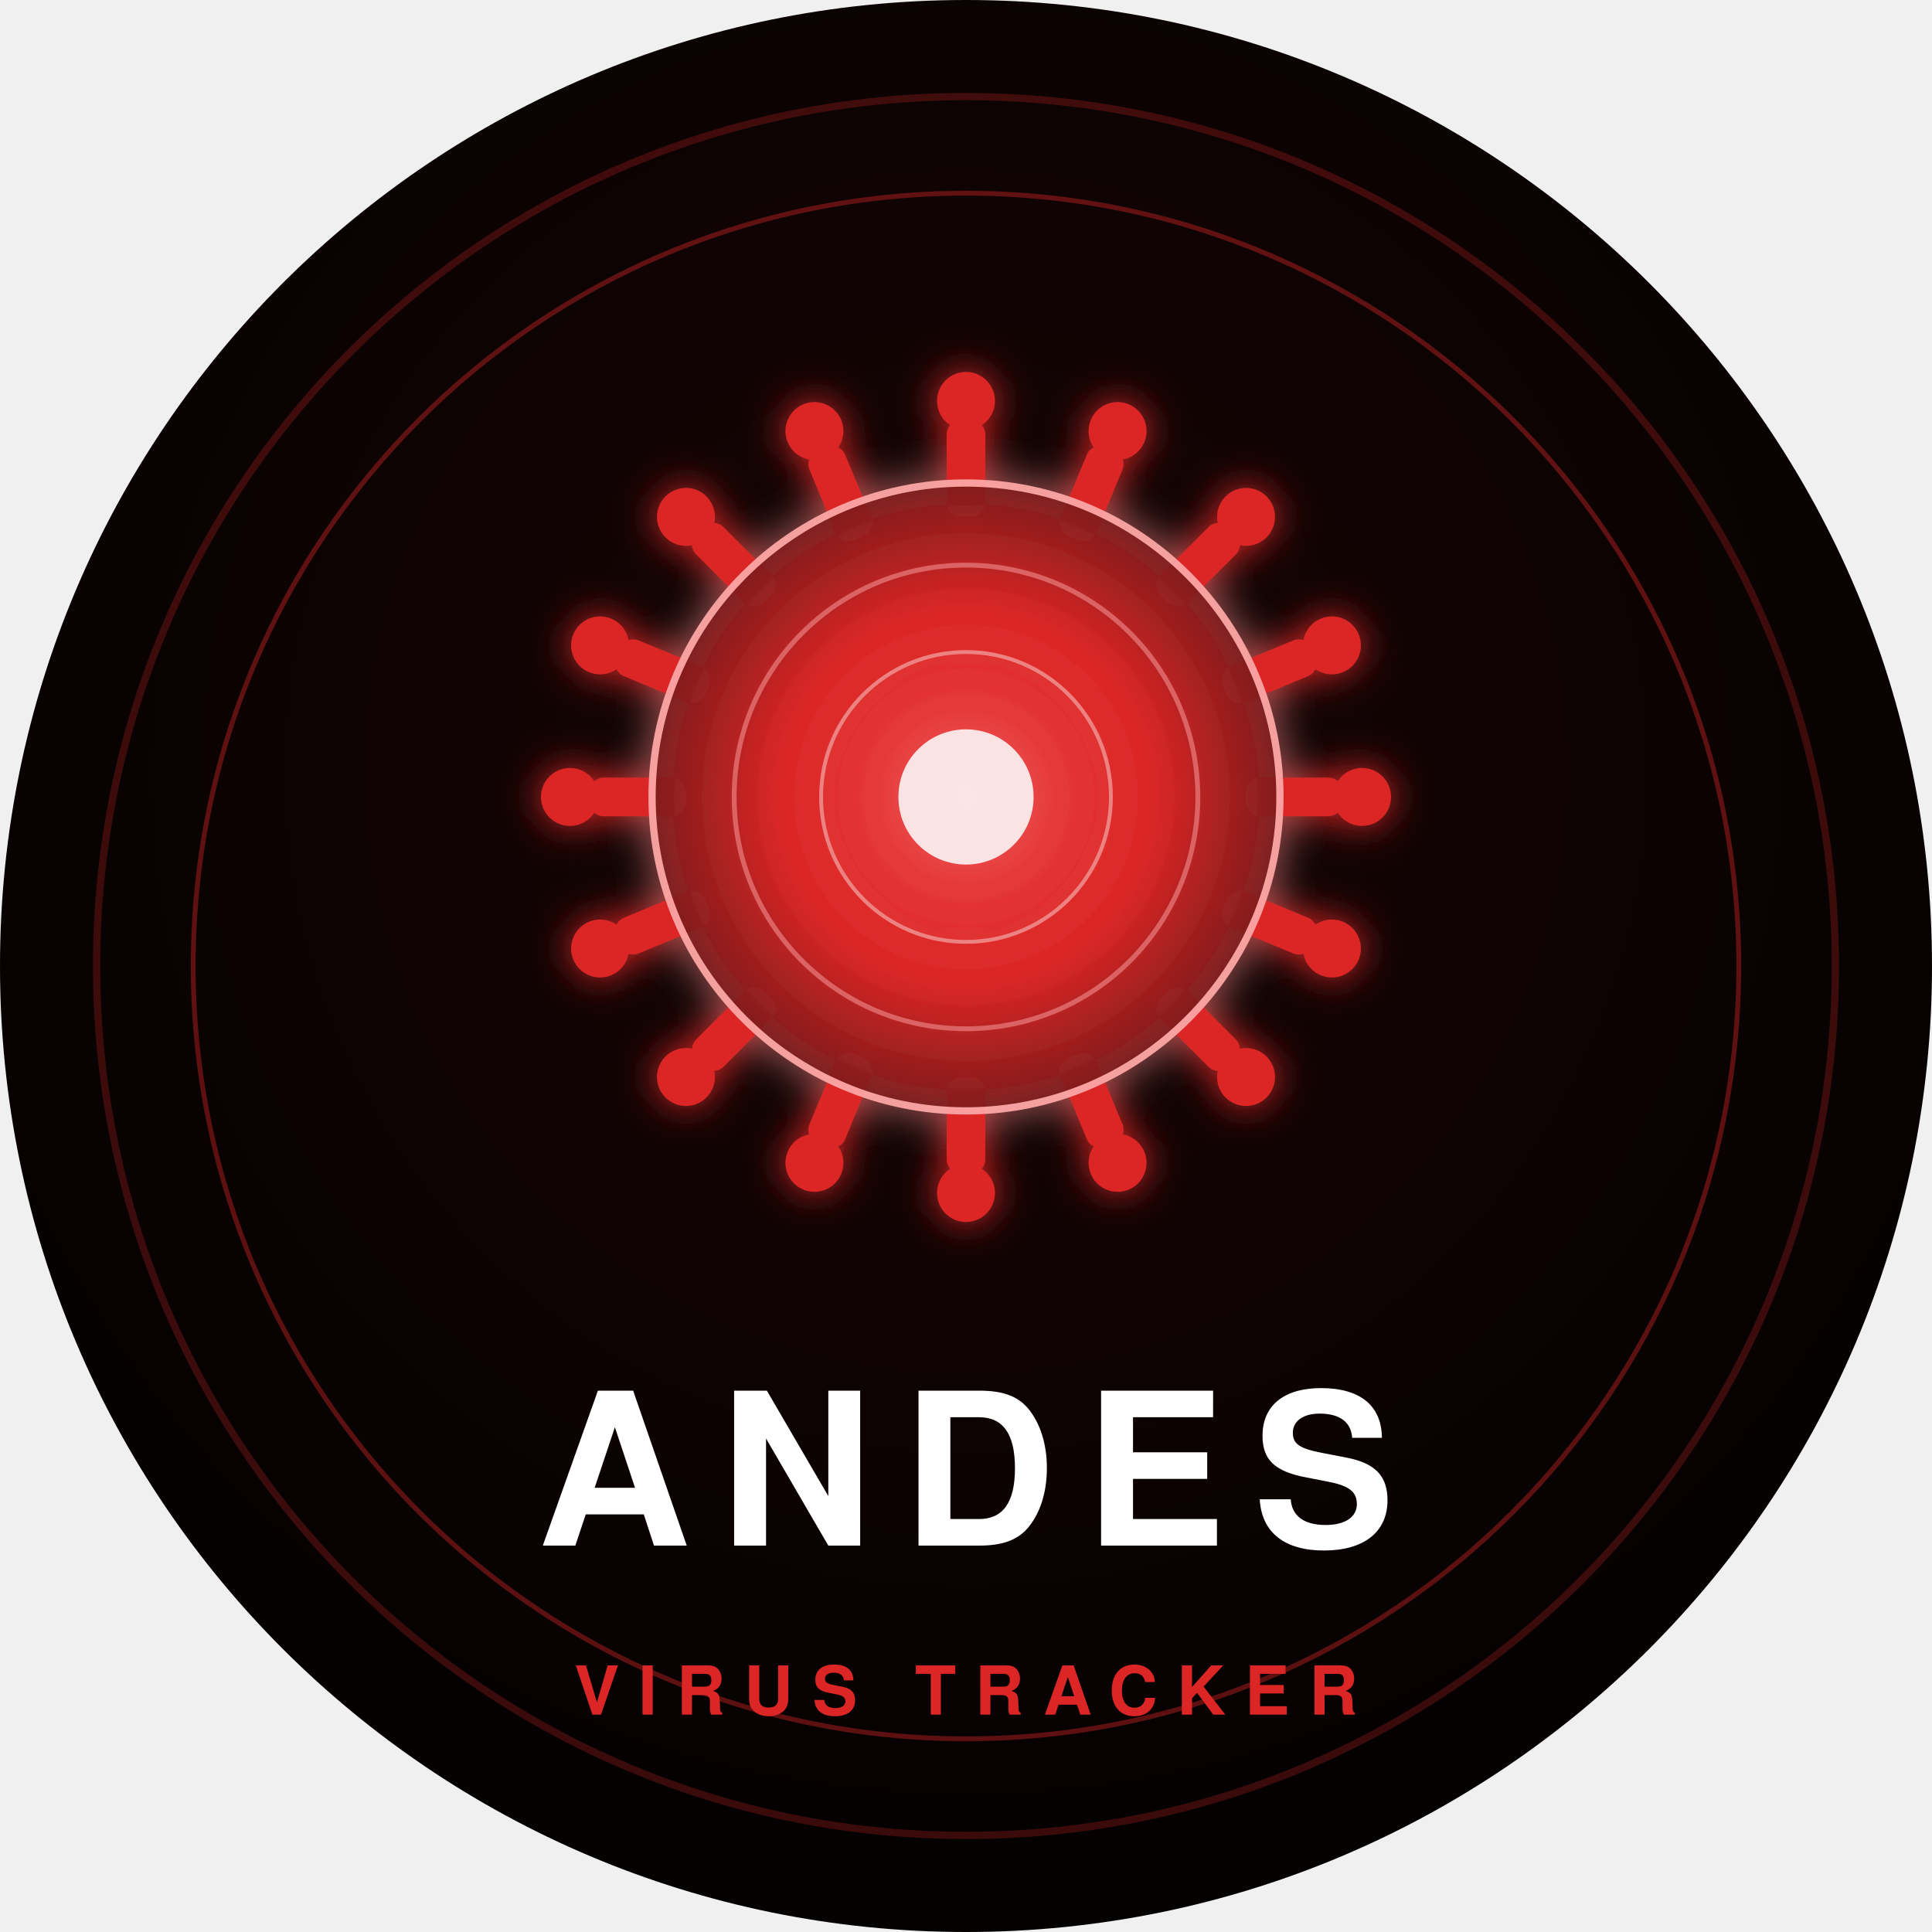
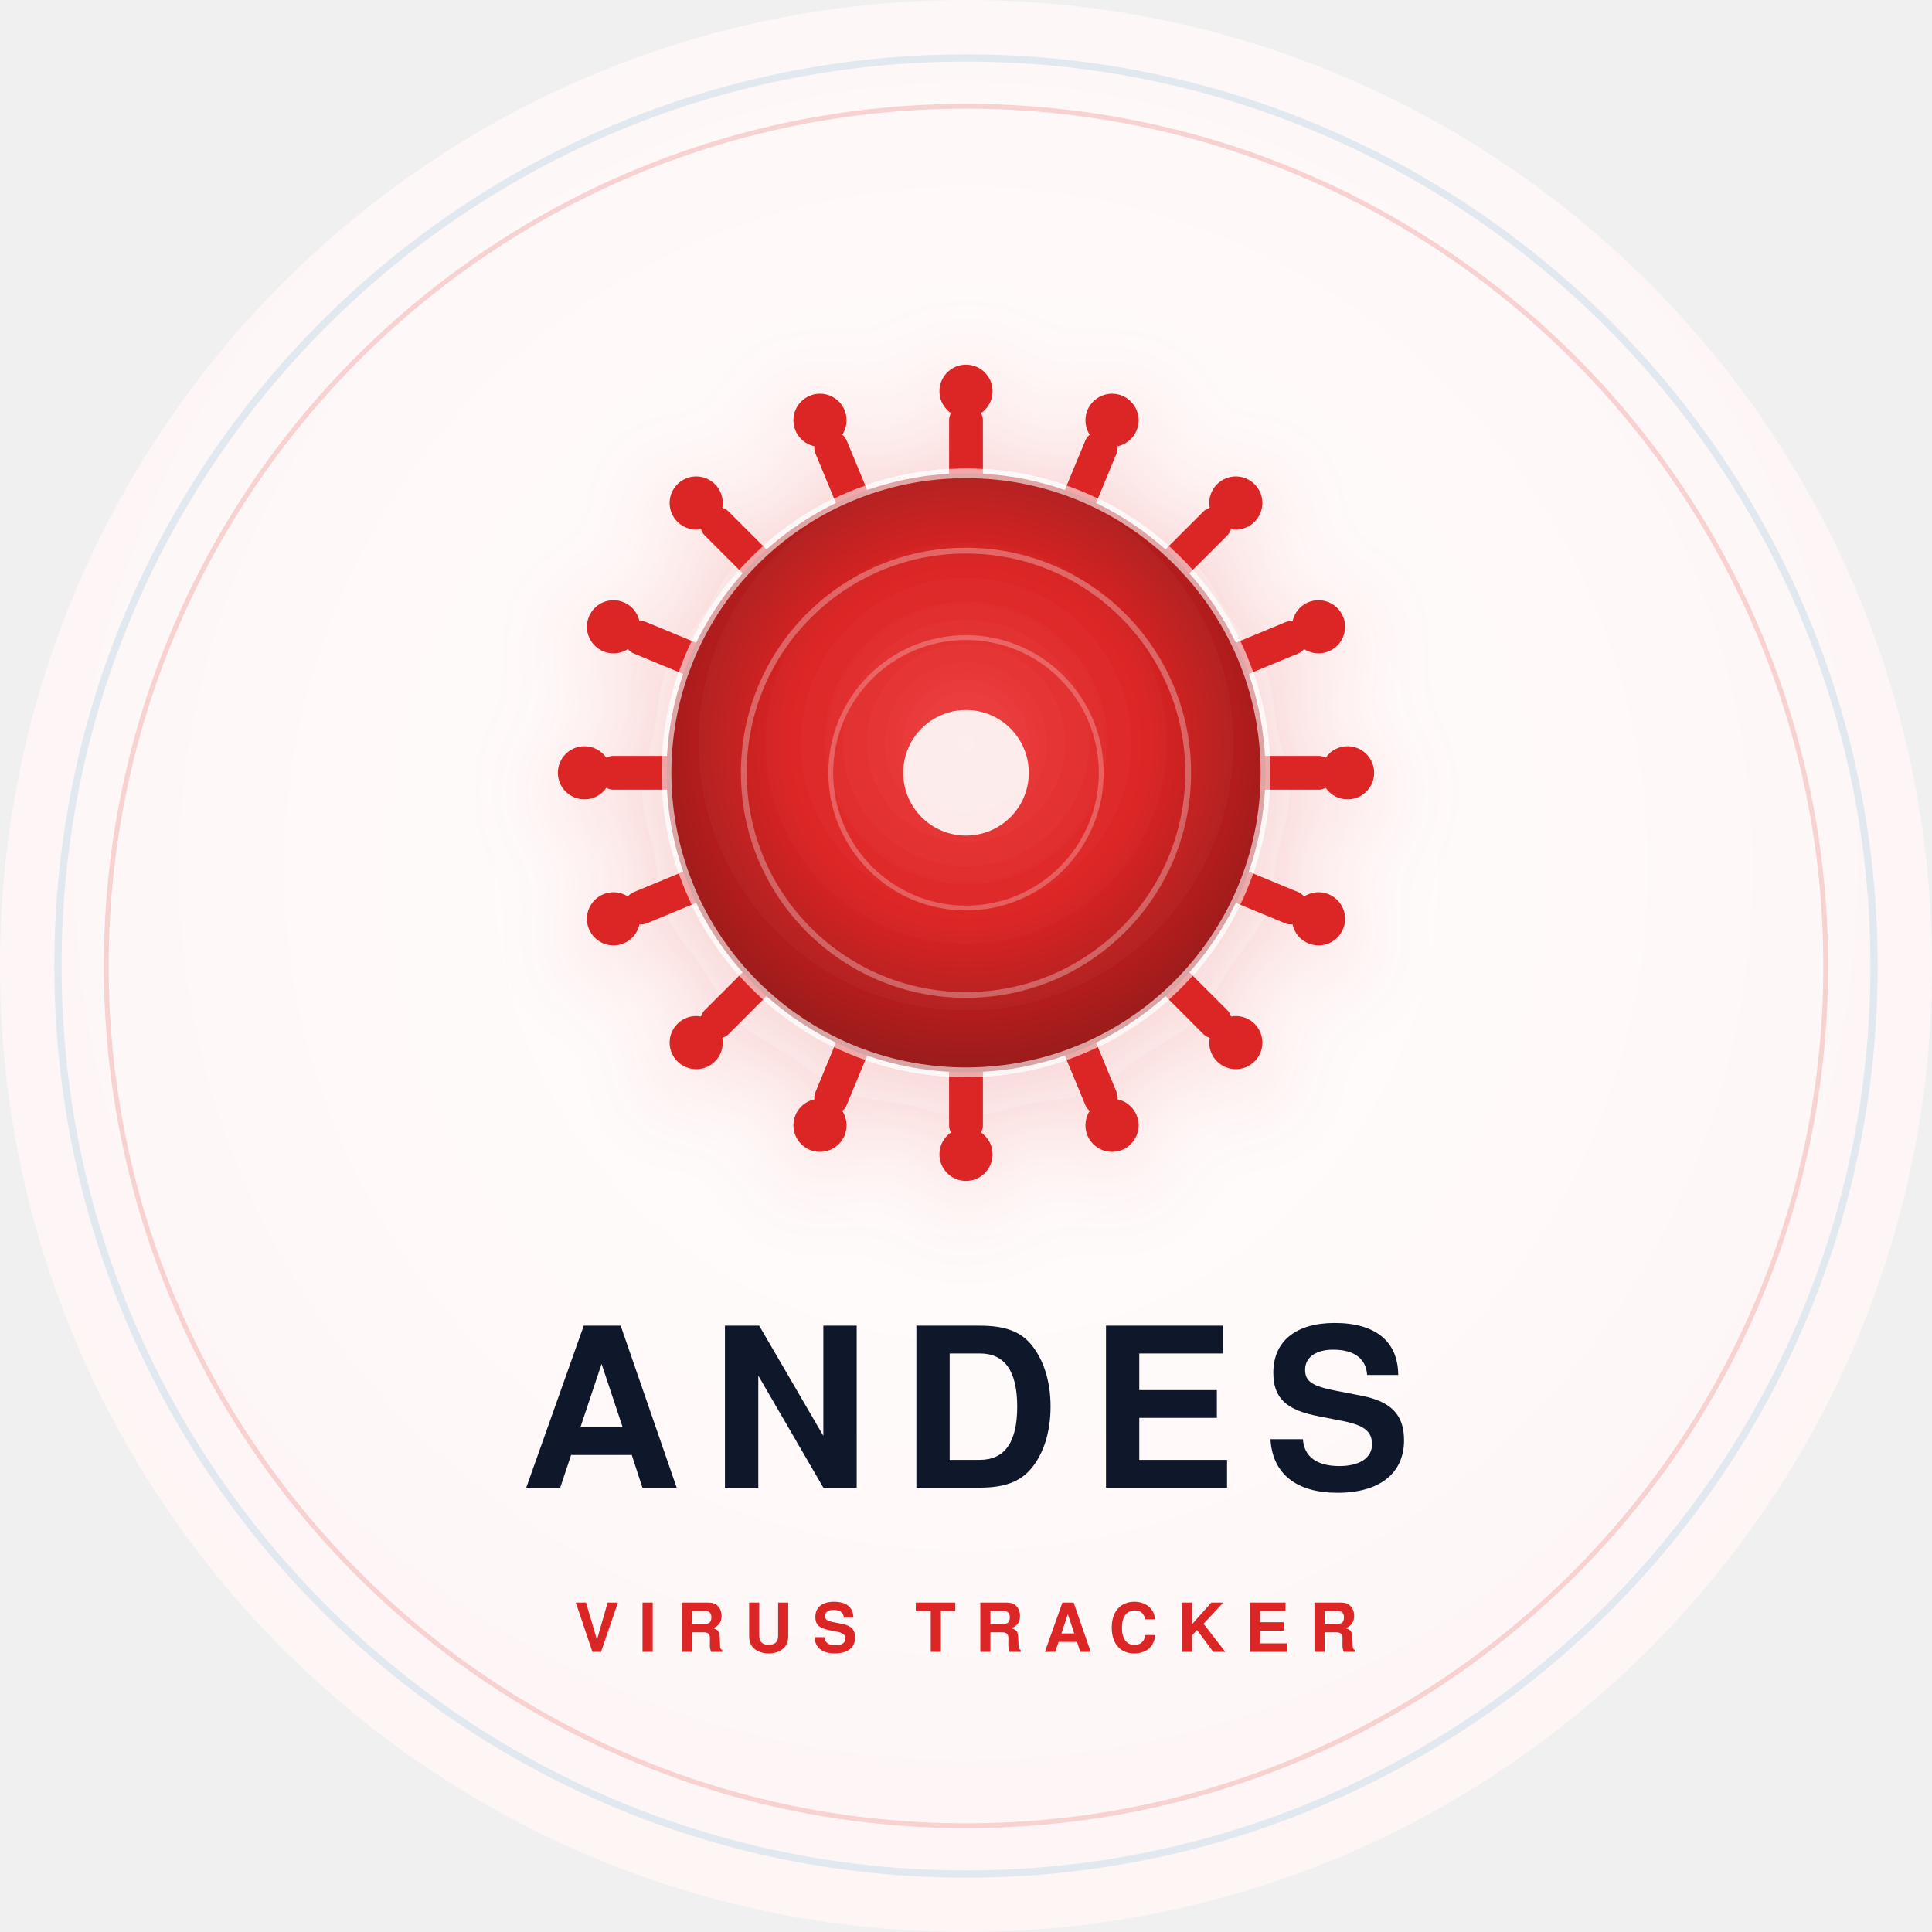
<svg xmlns="http://www.w3.org/2000/svg" viewBox="0 0 400 400" width="400" height="400">
  <defs>
-     <radialGradient id="bg" cx="50%" cy="40%" r="70%">
-       <stop offset="0%" stop-color="#1a0505" />
-       <stop offset="100%" stop-color="#000000" />
+     <radialGradient id="bgLight" cx="50%" cy="45%" r="70%">
+       <stop offset="0%" stop-color="#ffffff" />
+       <stop offset="100%" stop-color="#FEF2F2" />
    </radialGradient>
-     <radialGradient id="virusCore" cx="50%" cy="50%" r="50%">
+     <radialGradient id="virusCore" cx="50%" cy="45%" r="55%">
      <stop offset="0%" stop-color="#ef4444" />
-       <stop offset="60%" stop-color="#dc2626" />
-       <stop offset="100%" stop-color="#7f1d1d" />
+       <stop offset="55%" stop-color="#dc2626" />
+       <stop offset="100%" stop-color="#991b1b" />
    </radialGradient>
-     <filter id="glow" x="-50%" y="-50%" width="200%" height="200%">
-       <feGaussianBlur stdDeviation="4" result="blur" />
-       <feMerge>
-         <feMergeNode in="blur" />
-         <feMergeNode in="SourceGraphic" />
-       </feMerge>
+     <filter id="shadow" x="-30%" y="-30%" width="160%" height="160%">
+       <feDropShadow dx="0" dy="4" stdDeviation="10" flood-color="rgba(220,38,38,0.22)" />
+     </filter>
+     <filter id="softShadow" x="-20%" y="-20%" width="140%" height="140%">
+       <feDropShadow dx="0" dy="2" stdDeviation="5" flood-color="rgba(15,23,42,0.12)" />
    </filter>
  </defs>
-   <circle cx="200" cy="200" r="200" fill="url(#bg)" />
-   <circle cx="200" cy="200" r="180" fill="none" stroke="#dc2626" stroke-width="1.5" opacity="0.25" />
-   <circle cx="200" cy="200" r="160" fill="none" stroke="#dc2626" stroke-width="1" opacity="0.4" />
-   <g transform="translate(200, 165)" filter="url(#glow)">
+   <circle cx="200" cy="200" r="200" fill="url(#bgLight)" />
+   <circle cx="200" cy="200" r="188" fill="none" stroke="#E2E8F0" stroke-width="1.5" />
+   <circle cx="200" cy="200" r="178" fill="none" stroke="#dc2626" stroke-width="1" opacity="0.18" />
+   <g transform="translate(200, 160)" filter="url(#shadow)">
    <g fill="#dc2626">
      <g transform="rotate(0)">
-         <rect x="-4" y="-78" width="8" height="20" rx="3" />
-         <circle cx="0" cy="-82" r="6" />
+         <rect x="-3.5" y="-76" width="7" height="18" rx="3" />
+         <circle cx="0" cy="-79" r="5.5" />
      </g>
      <g transform="rotate(22.5)">
-         <rect x="-4" y="-78" width="8" height="20" rx="3" />
-         <circle cx="0" cy="-82" r="6" />
+         <rect x="-3.5" y="-76" width="7" height="18" rx="3" />
+         <circle cx="0" cy="-79" r="5.5" />
      </g>
      <g transform="rotate(45)">
-         <rect x="-4" y="-78" width="8" height="20" rx="3" />
-         <circle cx="0" cy="-82" r="6" />
+         <rect x="-3.5" y="-76" width="7" height="18" rx="3" />
+         <circle cx="0" cy="-79" r="5.5" />
      </g>
      <g transform="rotate(67.5)">
-         <rect x="-4" y="-78" width="8" height="20" rx="3" />
-         <circle cx="0" cy="-82" r="6" />
+         <rect x="-3.5" y="-76" width="7" height="18" rx="3" />
+         <circle cx="0" cy="-79" r="5.5" />
      </g>
      <g transform="rotate(90)">
-         <rect x="-4" y="-78" width="8" height="20" rx="3" />
-         <circle cx="0" cy="-82" r="6" />
+         <rect x="-3.5" y="-76" width="7" height="18" rx="3" />
+         <circle cx="0" cy="-79" r="5.5" />
      </g>
      <g transform="rotate(112.5)">
-         <rect x="-4" y="-78" width="8" height="20" rx="3" />
-         <circle cx="0" cy="-82" r="6" />
+         <rect x="-3.5" y="-76" width="7" height="18" rx="3" />
+         <circle cx="0" cy="-79" r="5.5" />
      </g>
      <g transform="rotate(135)">
-         <rect x="-4" y="-78" width="8" height="20" rx="3" />
-         <circle cx="0" cy="-82" r="6" />
+         <rect x="-3.5" y="-76" width="7" height="18" rx="3" />
+         <circle cx="0" cy="-79" r="5.5" />
      </g>
      <g transform="rotate(157.5)">
-         <rect x="-4" y="-78" width="8" height="20" rx="3" />
-         <circle cx="0" cy="-82" r="6" />
+         <rect x="-3.5" y="-76" width="7" height="18" rx="3" />
+         <circle cx="0" cy="-79" r="5.5" />
      </g>
      <g transform="rotate(180)">
-         <rect x="-4" y="-78" width="8" height="20" rx="3" />
-         <circle cx="0" cy="-82" r="6" />
+         <rect x="-3.5" y="-76" width="7" height="18" rx="3" />
+         <circle cx="0" cy="-79" r="5.5" />
      </g>
      <g transform="rotate(202.5)">
-         <rect x="-4" y="-78" width="8" height="20" rx="3" />
-         <circle cx="0" cy="-82" r="6" />
+         <rect x="-3.5" y="-76" width="7" height="18" rx="3" />
+         <circle cx="0" cy="-79" r="5.5" />
      </g>
      <g transform="rotate(225)">
-         <rect x="-4" y="-78" width="8" height="20" rx="3" />
-         <circle cx="0" cy="-82" r="6" />
+         <rect x="-3.5" y="-76" width="7" height="18" rx="3" />
+         <circle cx="0" cy="-79" r="5.5" />
      </g>
      <g transform="rotate(247.5)">
-         <rect x="-4" y="-78" width="8" height="20" rx="3" />
-         <circle cx="0" cy="-82" r="6" />
+         <rect x="-3.5" y="-76" width="7" height="18" rx="3" />
+         <circle cx="0" cy="-79" r="5.5" />
      </g>
      <g transform="rotate(270)">
-         <rect x="-4" y="-78" width="8" height="20" rx="3" />
-         <circle cx="0" cy="-82" r="6" />
+         <rect x="-3.5" y="-76" width="7" height="18" rx="3" />
+         <circle cx="0" cy="-79" r="5.5" />
      </g>
      <g transform="rotate(292.5)">
-         <rect x="-4" y="-78" width="8" height="20" rx="3" />
-         <circle cx="0" cy="-82" r="6" />
+         <rect x="-3.5" y="-76" width="7" height="18" rx="3" />
+         <circle cx="0" cy="-79" r="5.5" />
      </g>
      <g transform="rotate(315)">
-         <rect x="-4" y="-78" width="8" height="20" rx="3" />
-         <circle cx="0" cy="-82" r="6" />
+         <rect x="-3.5" y="-76" width="7" height="18" rx="3" />
+         <circle cx="0" cy="-79" r="5.5" />
      </g>
      <g transform="rotate(337.5)">
-         <rect x="-4" y="-78" width="8" height="20" rx="3" />
-         <circle cx="0" cy="-82" r="6" />
+         <rect x="-3.5" y="-76" width="7" height="18" rx="3" />
+         <circle cx="0" cy="-79" r="5.5" />
      </g>
    </g>
-     <circle r="65" fill="url(#virusCore)" stroke="#fca5a5" stroke-width="1.5" opacity="0.95" />
-     <circle r="48" fill="none" stroke="#fca5a5" stroke-width="1" opacity="0.5" />
-     <circle r="30" fill="none" stroke="#fff" stroke-width="0.8" opacity="0.4" />
-     <circle r="14" fill="#fff" opacity="0.85" />
+     <circle r="62" fill="url(#virusCore)" stroke="rgba(255,255,255,0.6)" stroke-width="2" />
+     <circle r="46" fill="none" stroke="rgba(255,255,255,0.3)" stroke-width="1.2" />
+     <circle r="28" fill="none" stroke="rgba(255,255,255,0.25)" stroke-width="1" />
+     <circle r="13" fill="rgba(255,255,255,0.9)" />
  </g>
-   <text x="200" y="320" text-anchor="middle" fill="#ffffff" font-family="Helvetica, Arial, sans-serif" font-weight="900" font-size="44" letter-spacing="6">ANDES</text>
-   <text x="200" y="355" text-anchor="middle" fill="#dc2626" font-family="Helvetica, Arial, sans-serif" font-weight="700" font-size="14" letter-spacing="4">VIRUS TRACKER</text>
+   <text x="200" y="308" text-anchor="middle" fill="#0F172A" font-family="Helvetica, Arial, sans-serif" font-weight="900" font-size="46" letter-spacing="6">ANDES</text>
+   <text x="200" y="342" text-anchor="middle" fill="#dc2626" font-family="Helvetica, Arial, sans-serif" font-weight="700" font-size="14" letter-spacing="4">VIRUS TRACKER</text>
</svg>
